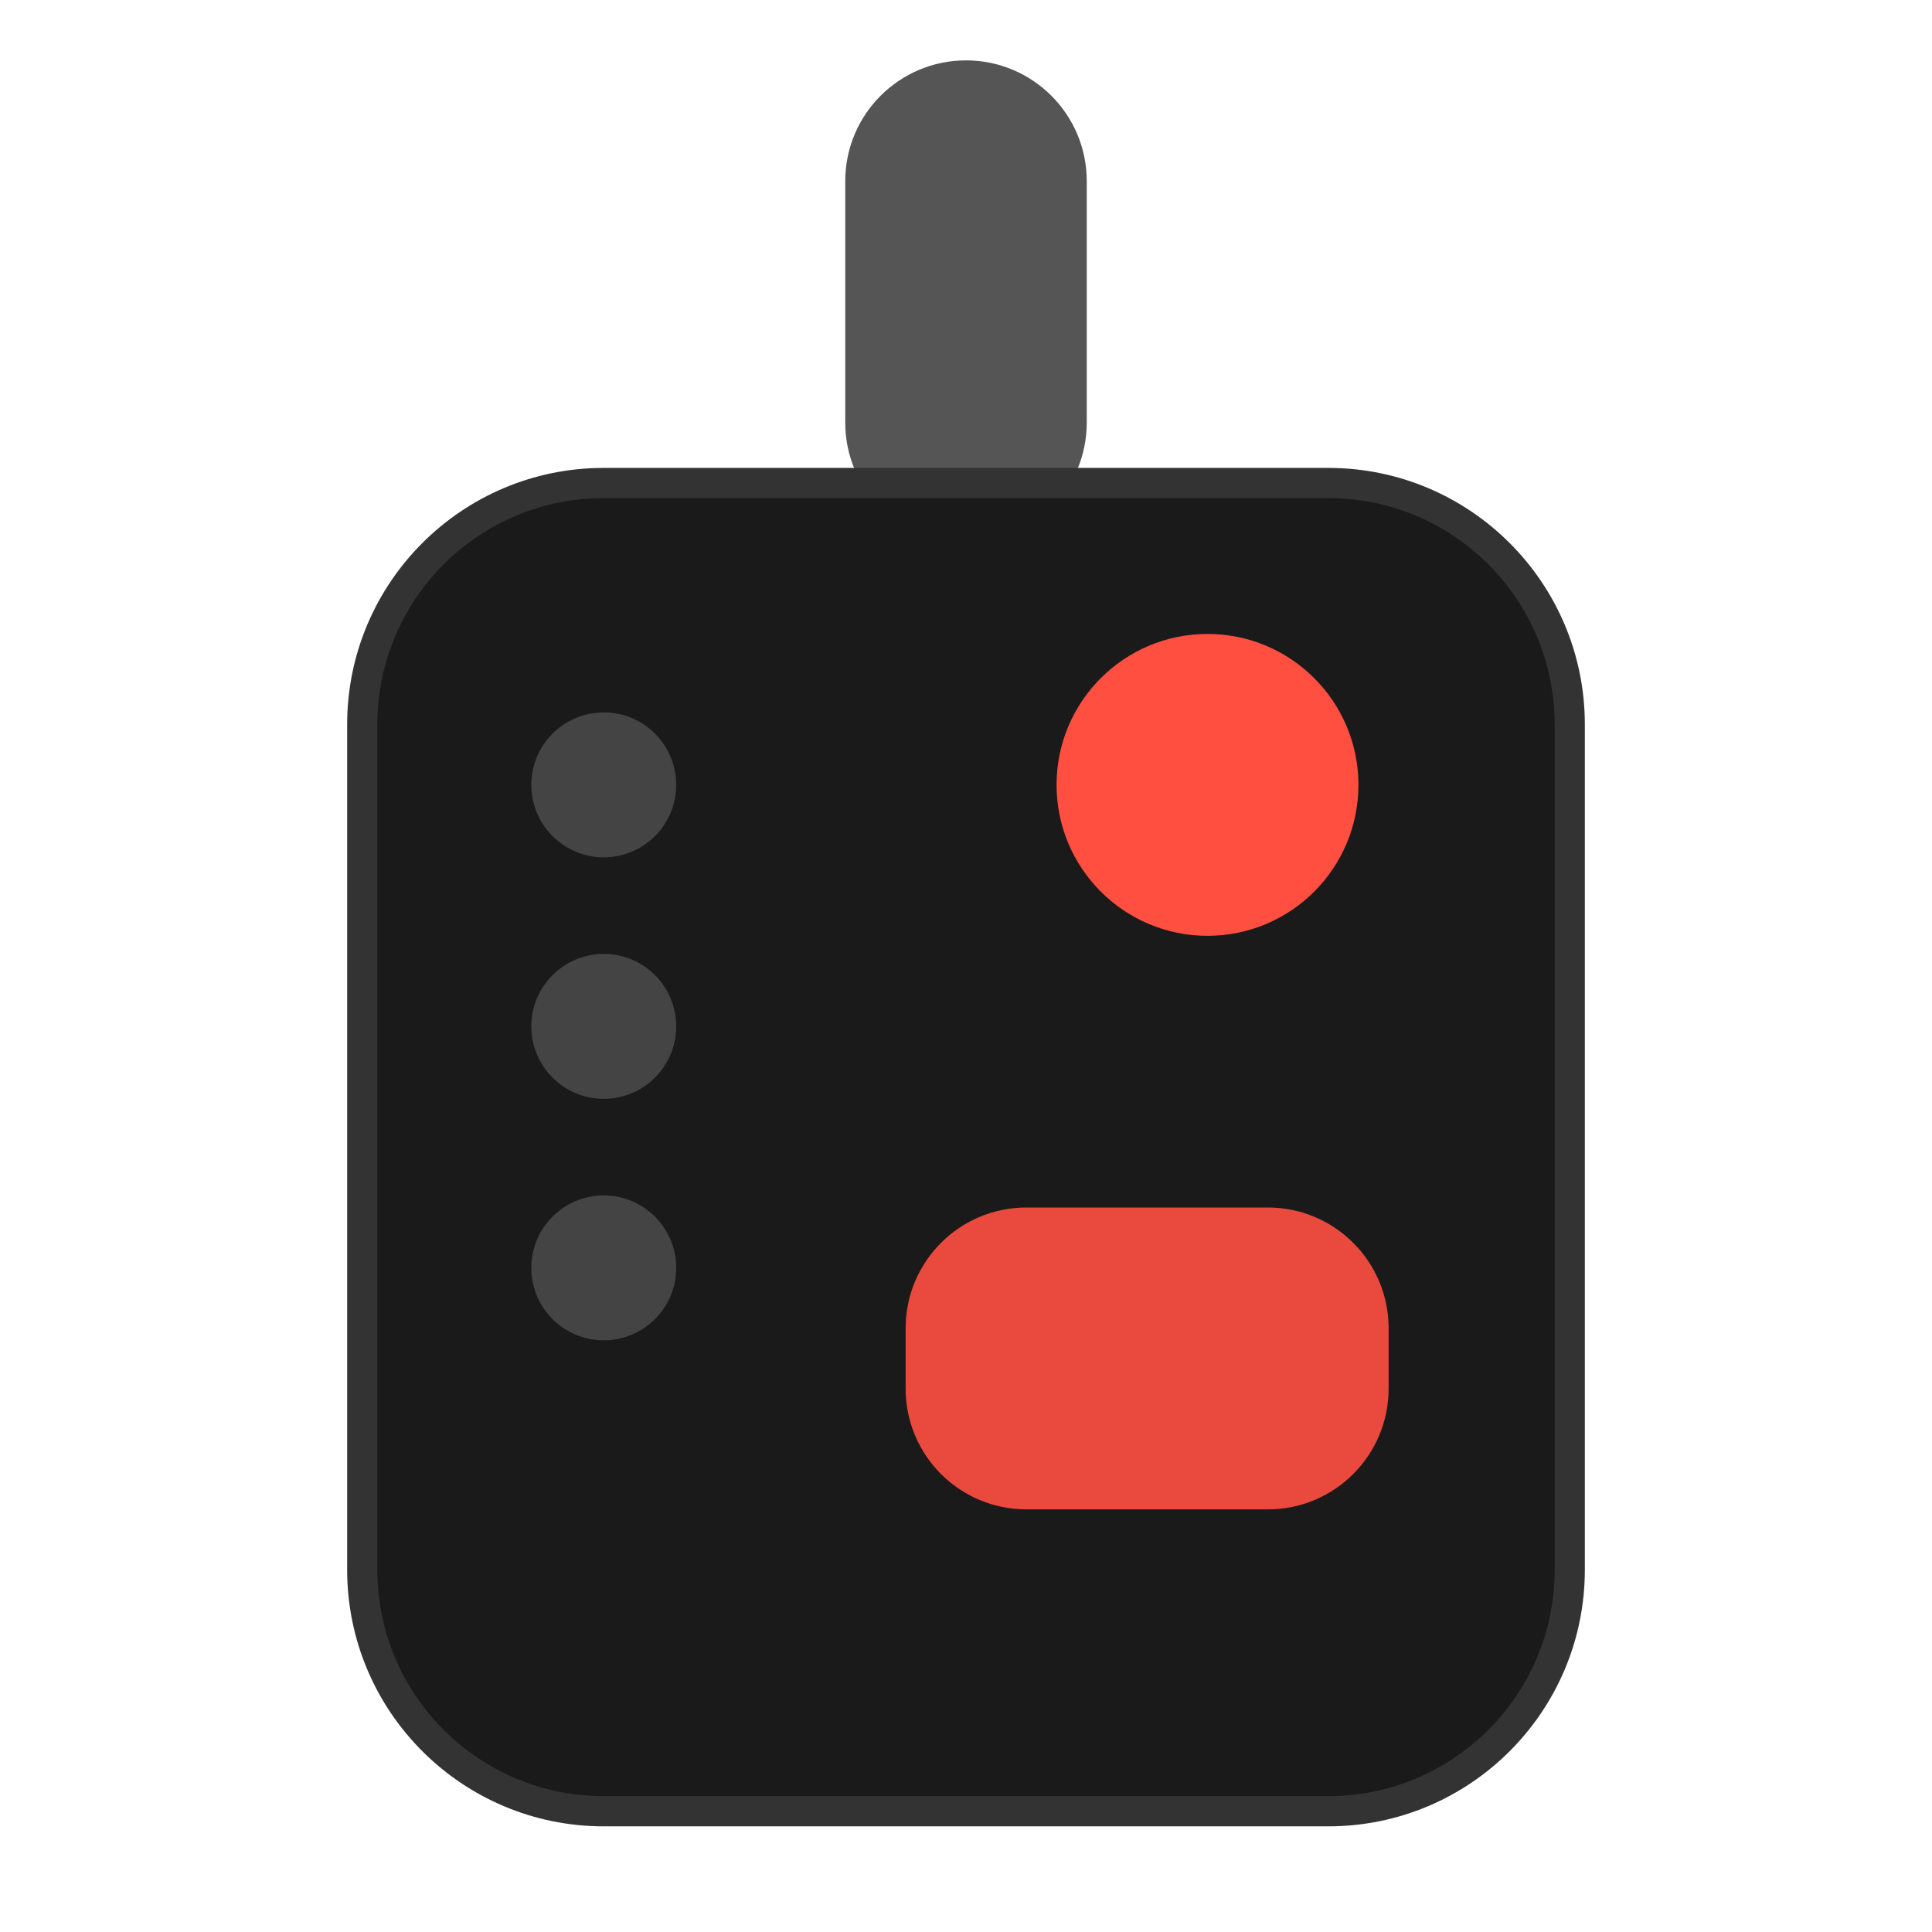
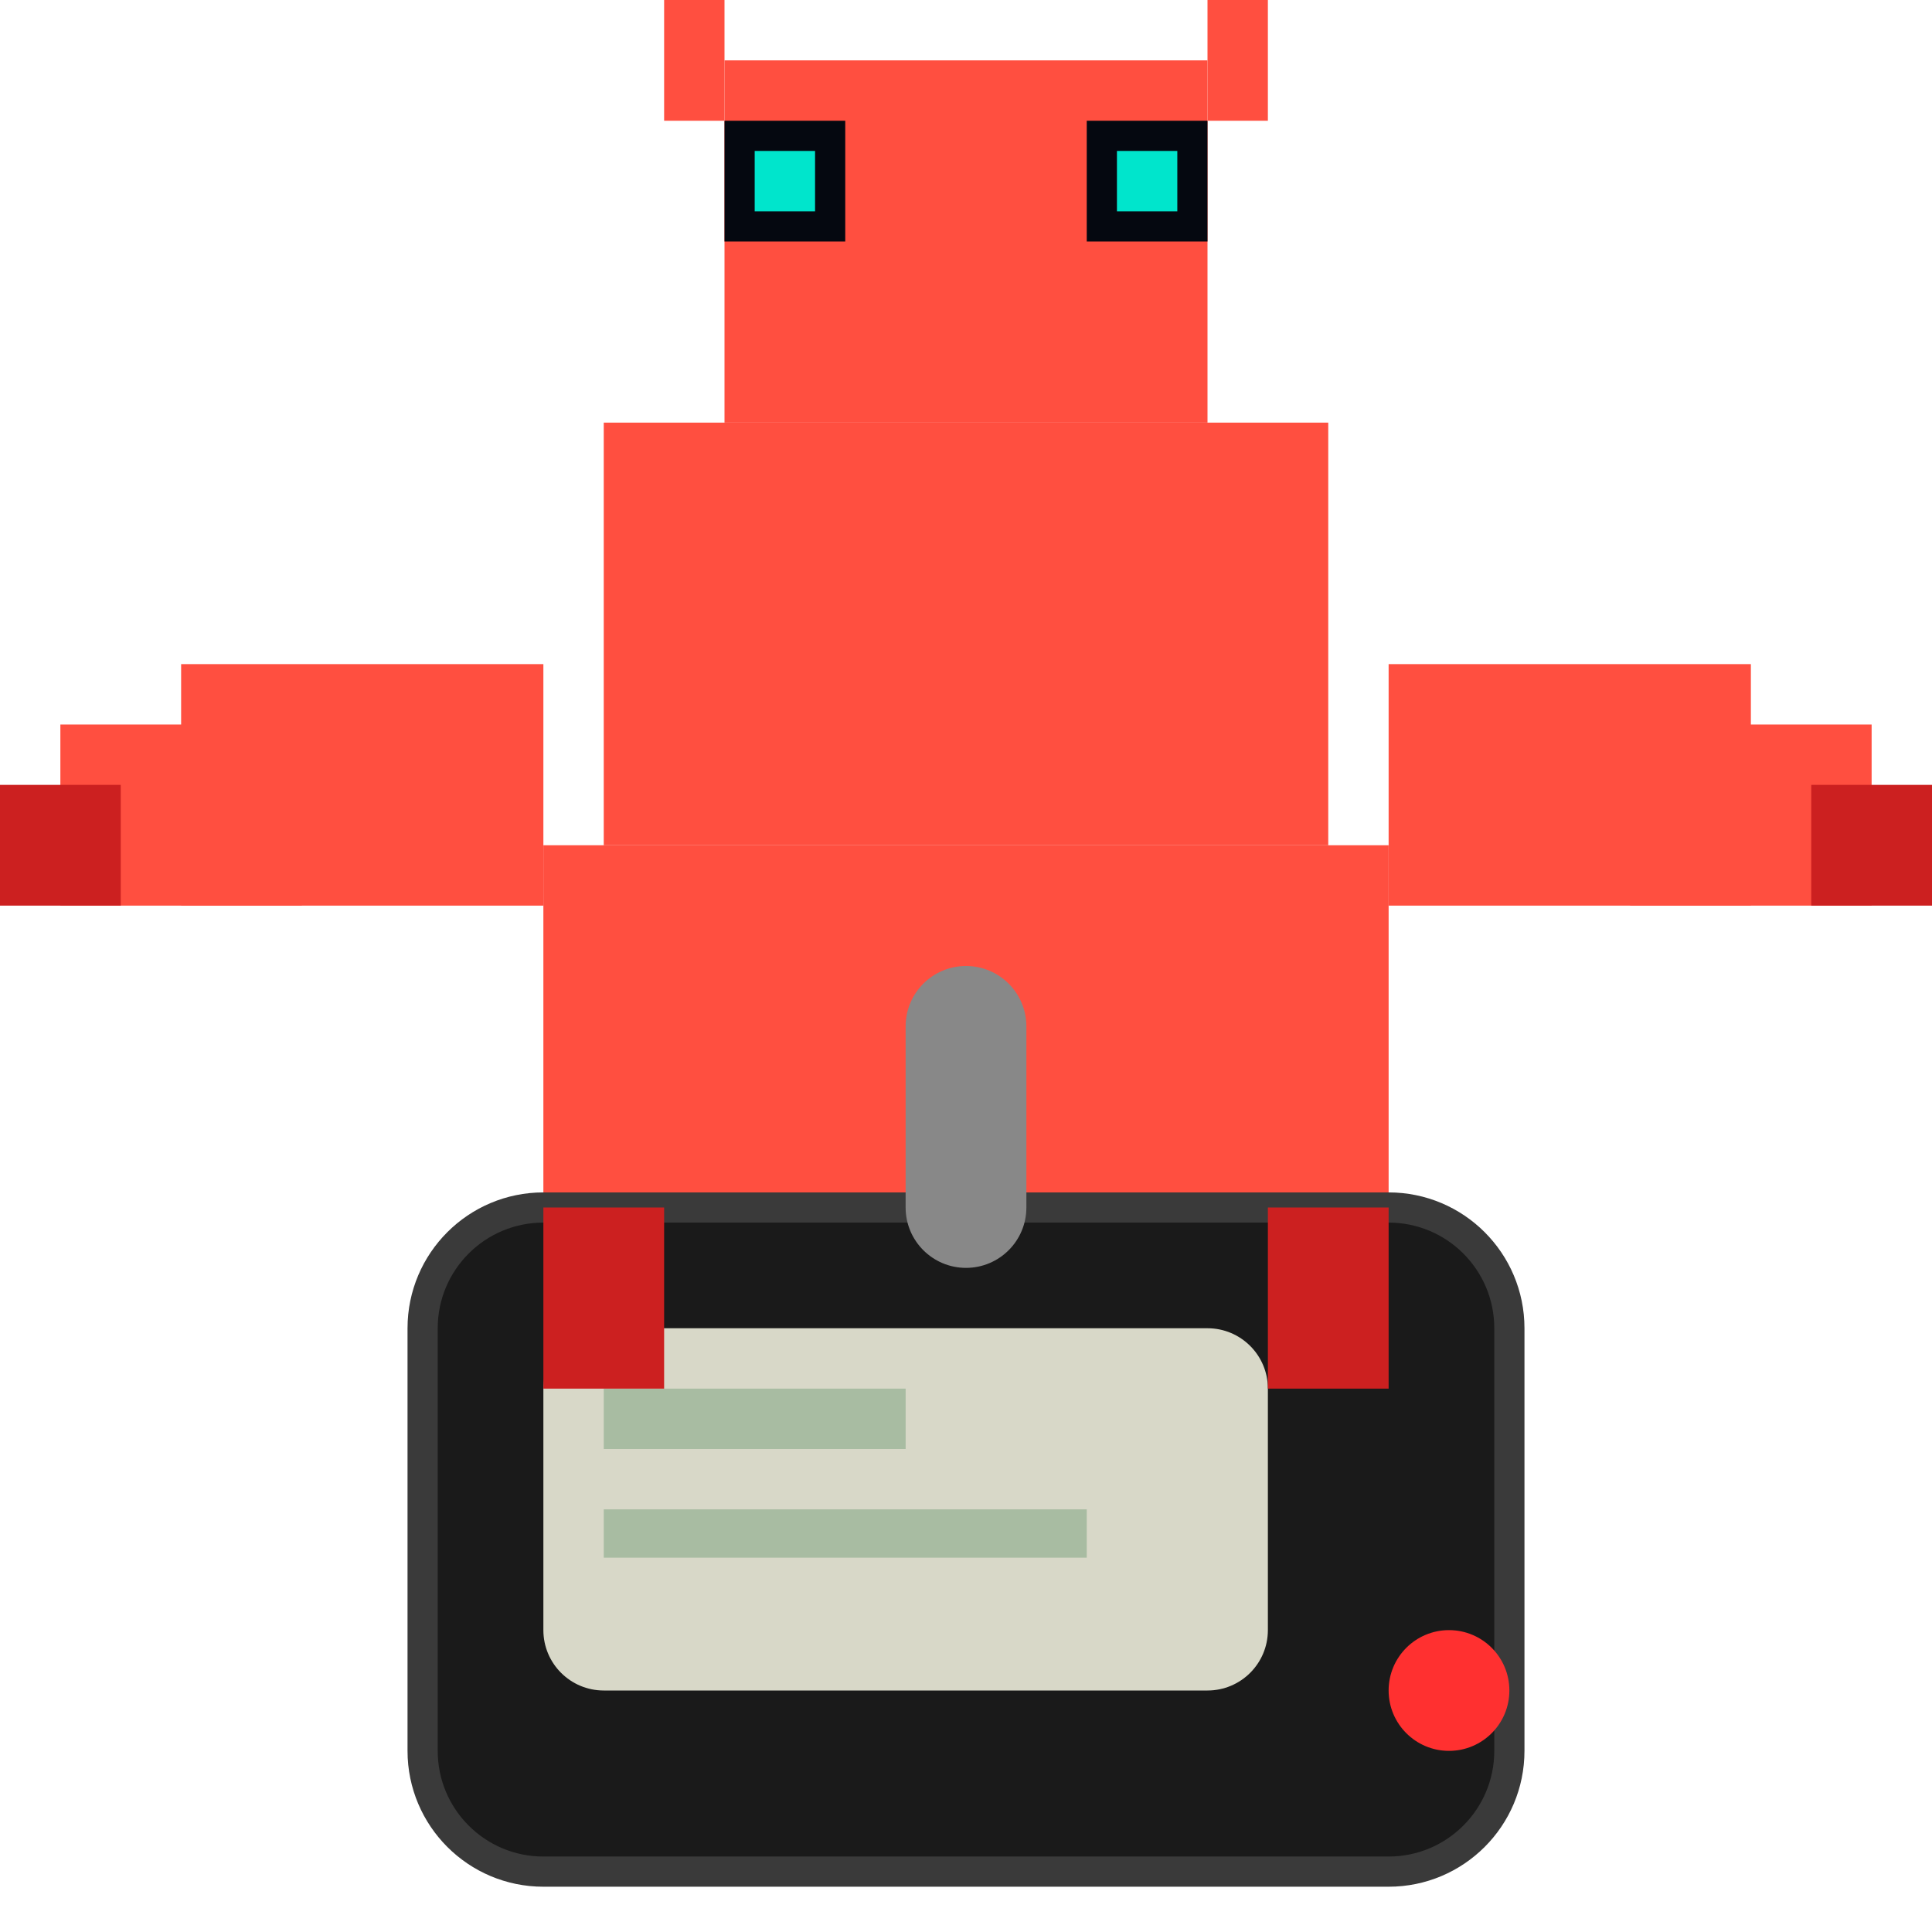
<svg xmlns="http://www.w3.org/2000/svg" viewBox="0 0 32 32" width="32" height="32">
-   <rect x="14" y="1" width="4" height="8" rx="2" fill="#555" />
-   <rect x="6" y="8" width="20" height="22" rx="4" fill="#1a1a1a" stroke="#333" stroke-width="0.5" />
-   <circle cx="10" cy="13" r="1.2" fill="#444" />
-   <circle cx="10" cy="17" r="1.2" fill="#444" />
-   <circle cx="10" cy="21" r="1.2" fill="#444" />
-   <circle cx="20" cy="13" r="2.5" fill="#ff4f40" />
-   <rect x="15" y="20" width="8" height="5" rx="2" fill="#ff4f40" opacity="0.9" />
+   <rect x="12" y="1" width="8" height="6" fill="#ff4f40" />
+   <rect x="10" y="7" width="12" height="7" fill="#ff4f40" />
+   <rect x="9" y="14" width="14" height="6" fill="#ff4f40" />
+   <rect x="12" y="2" width="2" height="2" fill="#050810" />
+   <rect x="18" y="2" width="2" height="2" fill="#050810" />
+   <rect x="12.5" y="2.5" width="1" height="1" fill="#00e5cc" />
+   <rect x="18.5" y="2.5" width="1" height="1" fill="#00e5cc" />
+   <rect x="11" y="0" width="1" height="2" fill="#ff4f40" />
+   <rect x="20" y="0" width="1" height="2" fill="#ff4f40" />
+   <rect x="3" y="11" width="6" height="4" fill="#ff4f40" />
+   <rect x="1" y="12" width="4" height="3" fill="#ff4f40" />
+   <rect x="0" y="13" width="2" height="2" fill="#cc2020" />
+   <rect x="23" y="11" width="6" height="4" fill="#ff4f40" />
+   <rect x="27" y="12" width="4" height="3" fill="#ff4f40" />
+   <rect x="30" y="13" width="2" height="2" fill="#cc2020" />
+   <rect x="7" y="20" width="18" height="11" rx="2" fill="#1a1a1a" stroke="#3a3a3a" stroke-width="0.5" />
+   <rect x="9" y="22" width="12" height="6" rx="1" fill="#d8d8c8" />
+   <rect x="10" y="23" width="5" height="1" fill="#88aa88" opacity="0.6" />
+   <rect x="10" y="25" width="8" height="0.8" fill="#88aa88" opacity="0.6" />
+   <circle cx="24" cy="28" r="1" fill="#ff3030" />
+   <rect x="15" y="16" width="2" height="5" rx="1" fill="#888" />
+   <rect x="9" y="20" width="2" height="3" fill="#cc2020" />
+   <rect x="21" y="20" width="2" height="3" fill="#cc2020" />
</svg>
